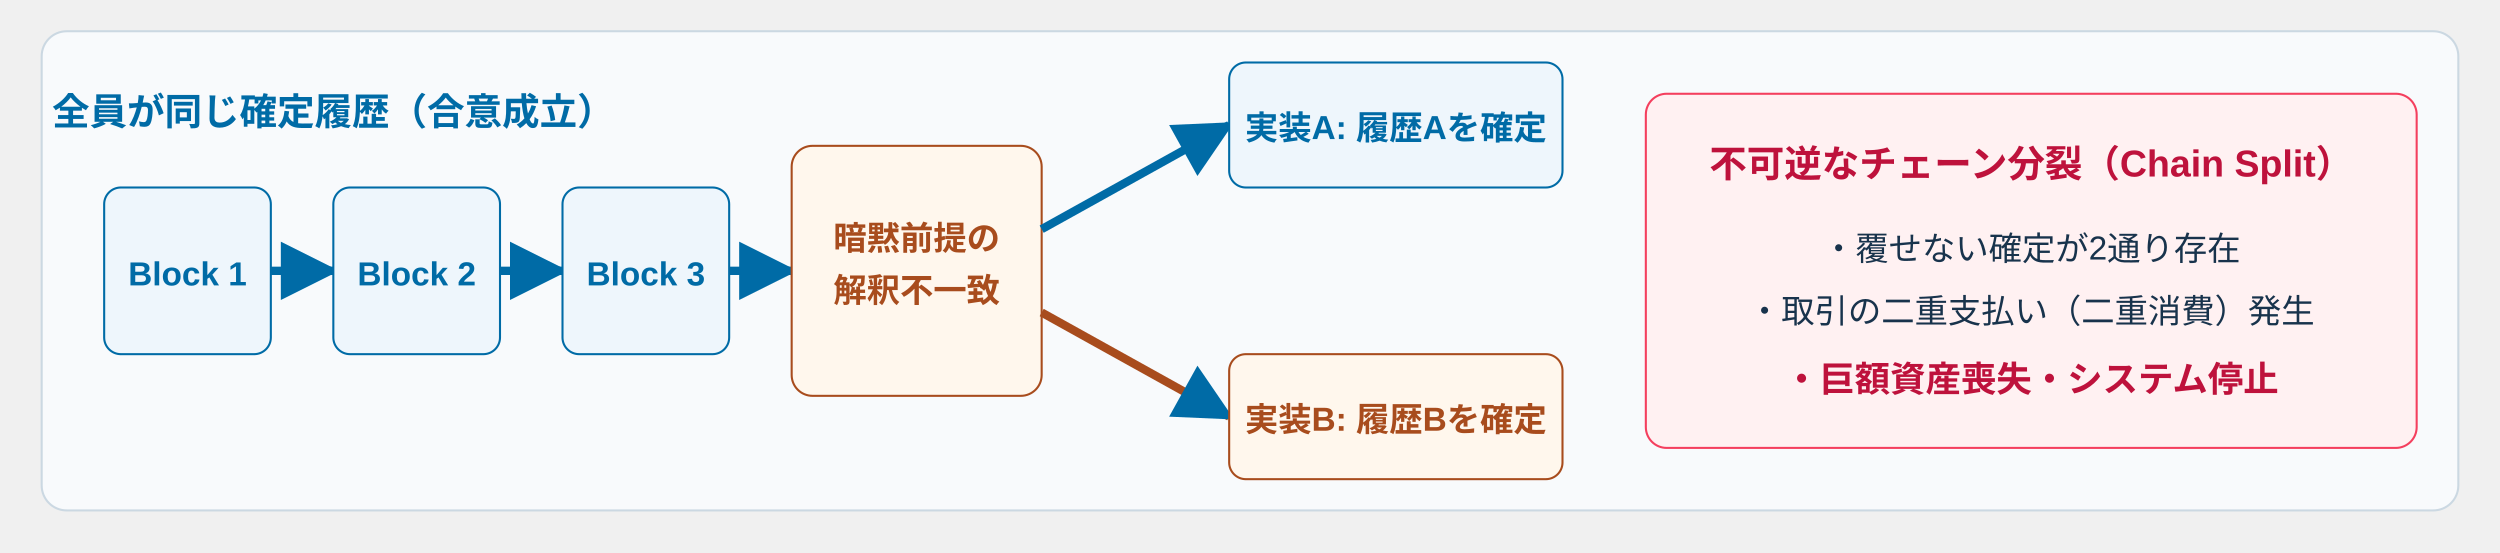
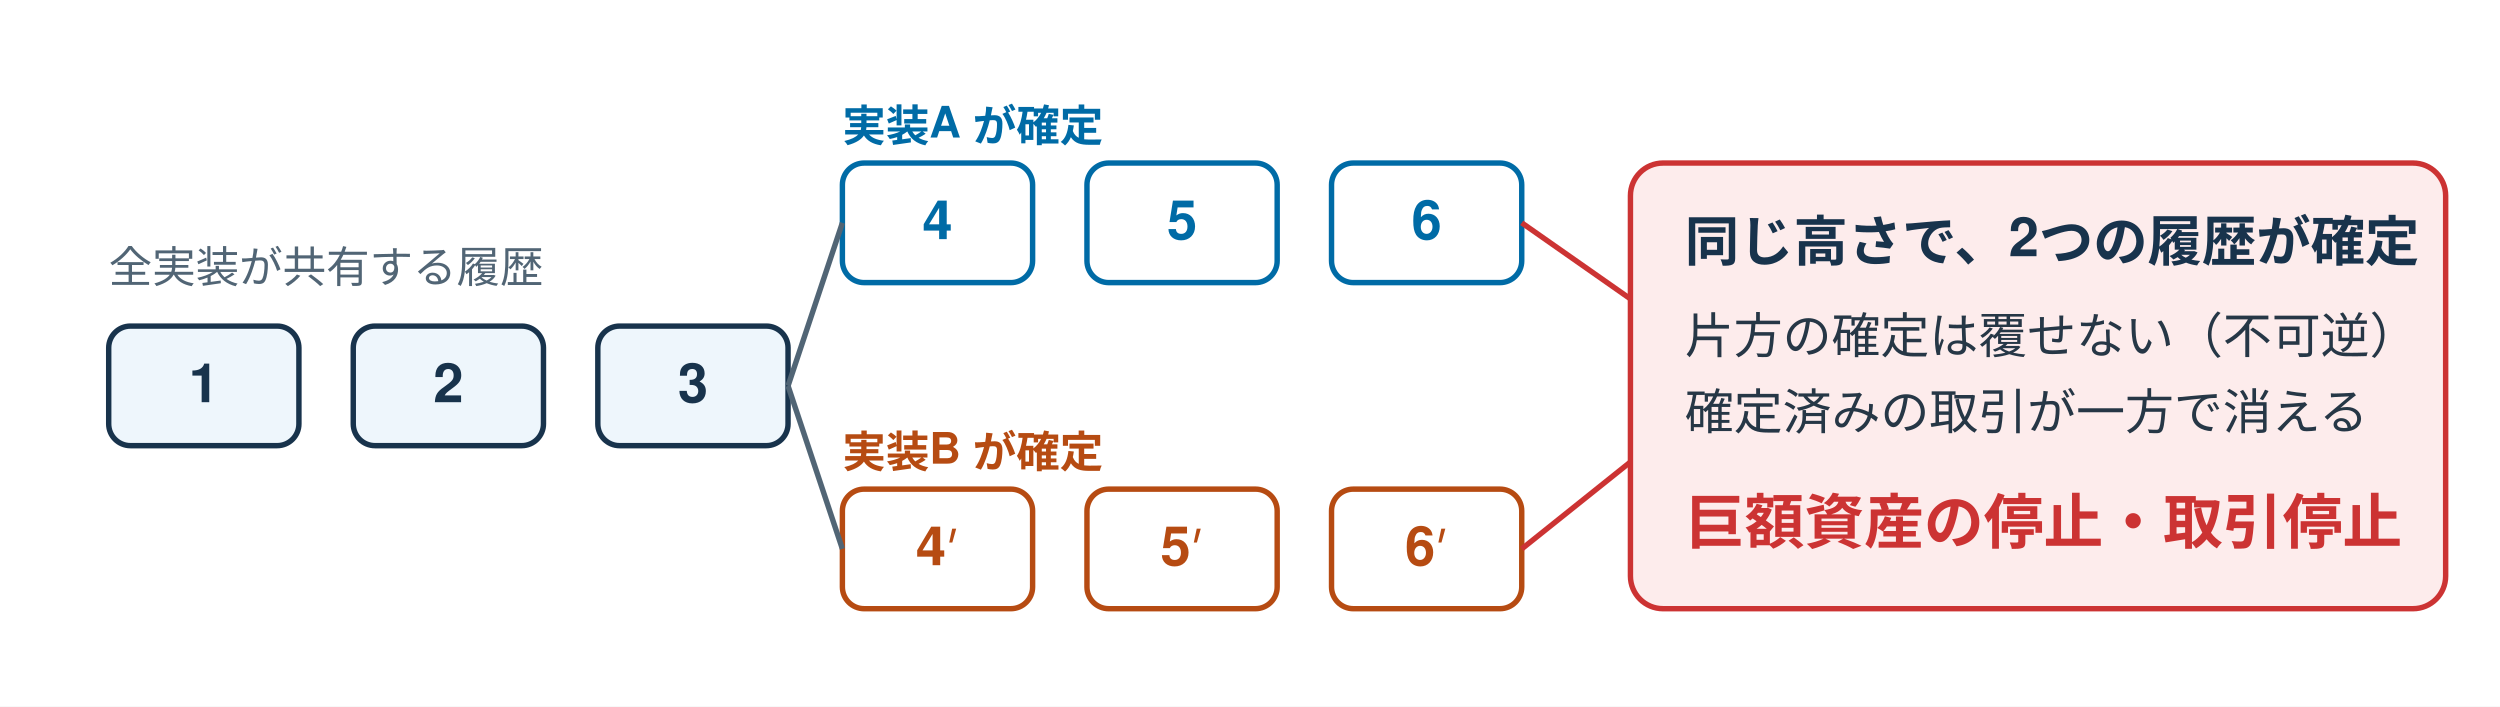
- <svg xmlns="http://www.w3.org/2000/svg" viewBox="0 0 1200 265" width="1200" height="265" role="img">
-   <defs>
-     <marker id="arrow" viewBox="0 0 10 10" refX="9" refY="5" markerWidth="7" markerHeight="7" orient="auto-start-reverse">
-       <path d="M0 0 L10 5 L0 10 Z" fill="#006ba6" />
-     </marker>
-   </defs>
-   <g font-family="Arial, Yu Gothic, Meiryo, sans-serif">
-     <rect x="20" y="15" width="1160" height="230" rx="12" fill="#f8fafc" stroke="#cbd8e2" />
-     <rect x="50" y="90" width="80" height="80" rx="8" fill="#eef6fc" stroke="#006ba6" />
-     <text x="90" y="137" font-size="16" fill="#006ba6" text-anchor="middle" font-weight="700">Block 1</text>
-     <path d="M130 130 H160" fill="none" stroke="#006ba6" stroke-width="4" marker-end="url(#arrow)" />
-     <rect x="160" y="90" width="80" height="80" rx="8" fill="#eef6fc" stroke="#006ba6" />
-     <text x="200" y="137" font-size="16" fill="#006ba6" text-anchor="middle" font-weight="700">Block 2</text>
-     <path d="M240 130 H270" fill="none" stroke="#006ba6" stroke-width="4" marker-end="url(#arrow)" />
-     <rect x="270" y="90" width="80" height="80" rx="8" fill="#eef6fc" stroke="#006ba6" />
-     <text x="310" y="137" font-size="16" fill="#006ba6" text-anchor="middle" font-weight="700">Block 3</text>
-     <path d="M350 130 H380" fill="none" stroke="#006ba6" stroke-width="4" marker-end="url(#arrow)" />
-     <text x="160" y="60" font-size="18" fill="#006ba6" text-anchor="middle" font-weight="700">全員が同じ確定履歴（合意成立）</text>
-     <rect x="380" y="70" width="120" height="120" rx="10" fill="#fff7ed" stroke="#a84c1d" />
-     <text x="440" y="120" font-size="16" fill="#a84c1d" text-anchor="middle" font-weight="700">暗黙前提の</text>
-     <text x="440" y="145" font-size="16" fill="#a84c1d" text-anchor="middle" font-weight="700">解釈不一致</text>
-     <path d="M500 110 L590 60" fill="none" stroke="#006ba6" stroke-width="4" marker-end="url(#arrow)" />
-     <rect x="590" y="30" width="160" height="60" rx="8" fill="#eef6fc" stroke="#006ba6" />
-     <text x="670" y="67" font-size="16" fill="#006ba6" text-anchor="middle" font-weight="700">実装A: 履歴Aを確定</text>
-     <path d="M500 150 L590 200" fill="none" stroke="#a84c1d" stroke-width="4" marker-end="url(#arrow)" />
-     <rect x="590" y="170" width="160" height="60" rx="8" fill="#fff7ed" stroke="#a84c1d" />
-     <text x="670" y="207" font-size="16" fill="#a84c1d" text-anchor="middle" font-weight="700">実装B: 履歴Bを確定</text>
-     <rect x="790" y="45" width="370" height="170" rx="10" fill="#fff1f2" stroke="#f43f5e" />
-     <text x="975" y="85" font-size="18" fill="#be123c" text-anchor="middle" font-weight="700">不可逆なチェーン分裂（Chain Split）</text>
-     <text x="975" y="125" font-size="16" fill="#18334c" text-anchor="middle" font-weight="400">・覆せない確定が2通り存在</text>
-     <text x="975" y="155" font-size="16" fill="#18334c" text-anchor="middle" font-weight="400">・取引の二重支払い（二重消費）発生</text>
-     <text x="975" y="188" font-size="17" fill="#be123c" text-anchor="middle" font-weight="700">・巨額資産喪失・システム停止</text>
+ <svg xmlns="http://www.w3.org/2000/svg" viewBox="0 0 920 260" width="920" height="260" font-family="Hiragino Sans, Yu Gothic, Meiryo, Helvetica, Arial, sans-serif">
+   <rect width="920" height="260" fill="#ffffff" />
+   <g>
+     <rect x="40" y="120" width="70" height="44" rx="8" fill="#eef6fc" stroke="#18334c" stroke-width="2" />
+     <text x="75" y="148" font-size="20" font-weight="700" text-anchor="middle" fill="#18334c">1</text>
+     <rect x="130" y="120" width="70" height="44" rx="8" fill="#eef6fc" stroke="#18334c" stroke-width="2" />
+     <text x="165" y="148" font-size="20" font-weight="700" text-anchor="middle" fill="#18334c">2</text>
+     <rect x="220" y="120" width="70" height="44" rx="8" fill="#eef6fc" stroke="#18334c" stroke-width="2" />
+     <text x="255" y="148" font-size="20" font-weight="700" text-anchor="middle" fill="#18334c">3</text>
  </g>
+   <text x="40" y="104" font-size="16" fill="#516575">全実装が共有する履歴</text>
+   <g stroke="#006ba6" stroke-width="2" fill="#ffffff">
+     <rect x="310" y="60" width="70" height="44" rx="8" />
+     <rect x="400" y="60" width="70" height="44" rx="8" />
+     <rect x="490" y="60" width="70" height="44" rx="8" />
+   </g>
+   <g font-size="20" font-weight="700" text-anchor="middle" fill="#006ba6">
+     <text x="345" y="88">4</text>
+     <text x="435" y="88">5</text>
+     <text x="525" y="88">6</text>
+   </g>
+   <text x="310" y="52" font-size="16" font-weight="700" fill="#006ba6">実装A が確定</text>
+   <g stroke="#b64b12" stroke-width="2" fill="#ffffff">
+     <rect x="310" y="180" width="70" height="44" rx="8" />
+     <rect x="400" y="180" width="70" height="44" rx="8" />
+     <rect x="490" y="180" width="70" height="44" rx="8" />
+   </g>
+   <g font-size="20" font-weight="700" text-anchor="middle" fill="#b64b12">
+     <text x="345" y="208">4′</text>
+     <text x="435" y="208">5′</text>
+     <text x="525" y="208">6′</text>
+   </g>
+   <text x="310" y="172" font-size="16" font-weight="700" fill="#b64b12">実装B が確定</text>
+   <g stroke="#516575" stroke-width="2" fill="none">
+     <path d="M290 142 L310 82" />
+     <path d="M290 142 L310 202" />
+   </g>
+   <rect x="600" y="60" width="300" height="164" rx="12" fill="#fdecec" stroke="#c33" stroke-width="2" />
+   <text x="620" y="96" font-size="20" font-weight="700" fill="#18334c">同じ高さで、2つの履歴が確定</text>
+   <text x="620" y="130" font-size="18" fill="#263746">片方の確定は覆せない（不可逆）</text>
+   <text x="620" y="158" font-size="18" fill="#263746">確定済みの取引が一方で消える</text>
+   <text x="620" y="200" font-size="22" font-weight="700" fill="#c33">巨額資産の停止・取引停止</text>
+   <path d="M560 82 L600 110" stroke="#c33" stroke-width="2" fill="none" />
+   <path d="M560 202 L600 170" stroke="#c33" stroke-width="2" fill="none" />
</svg>
